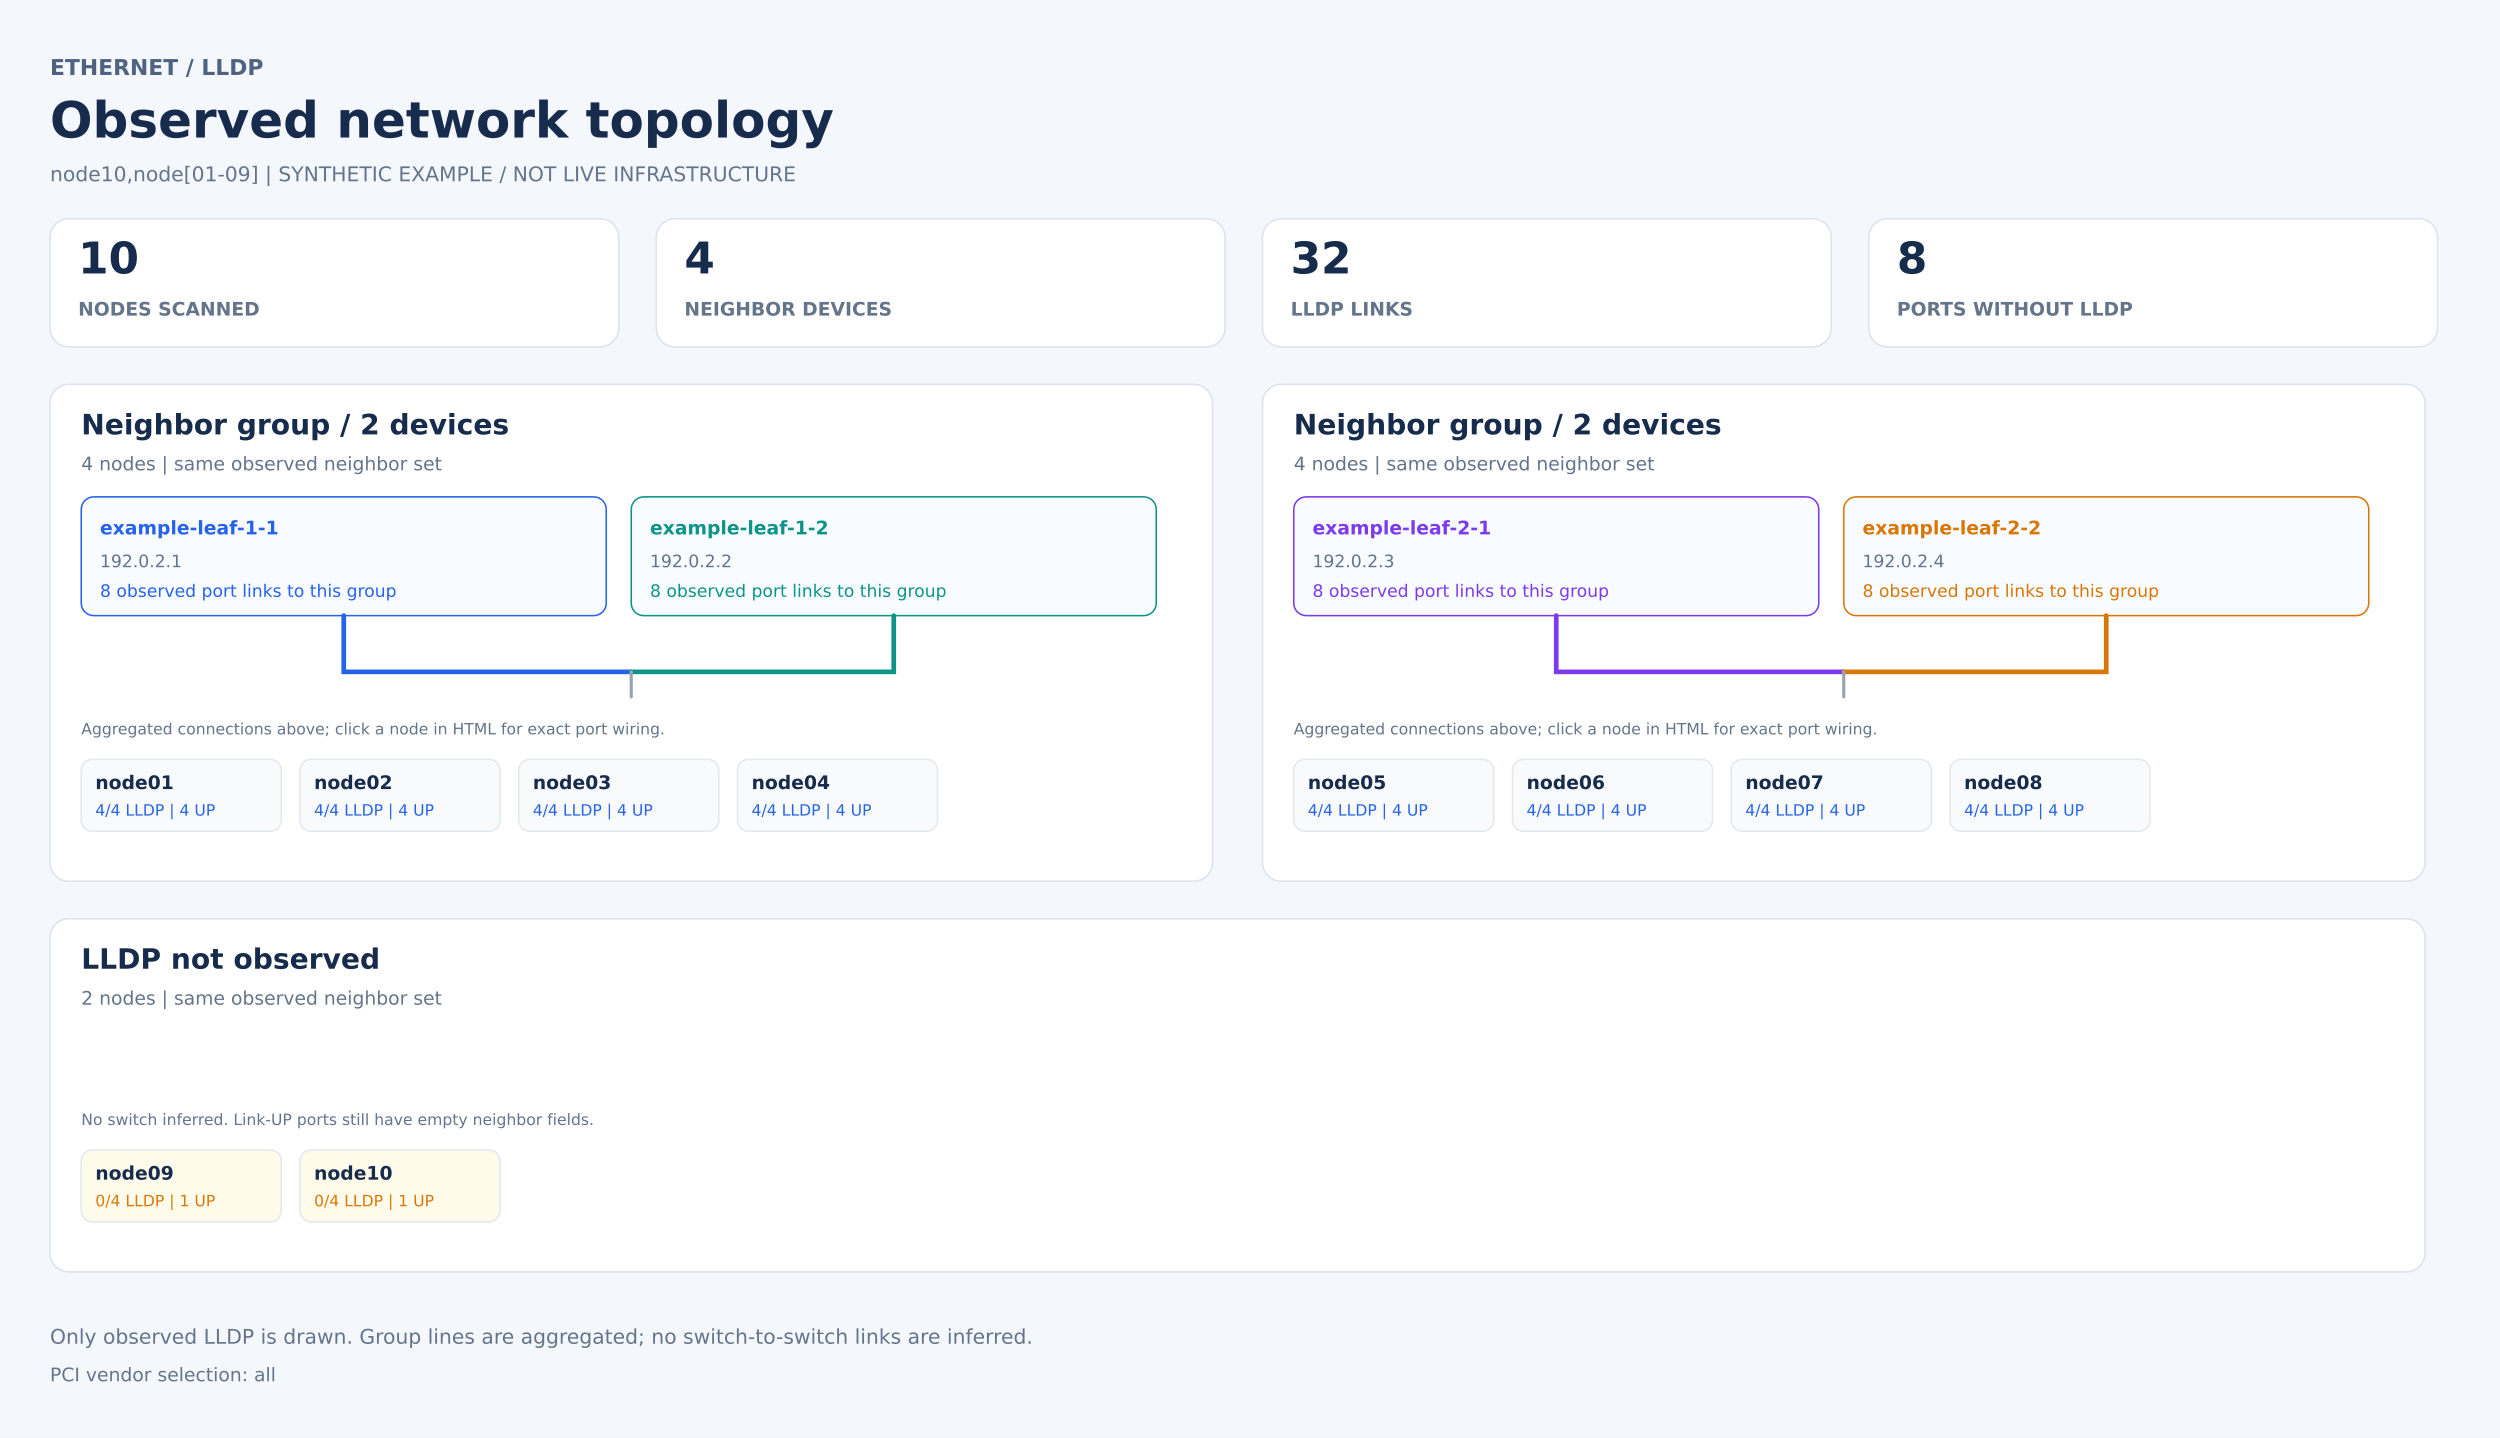
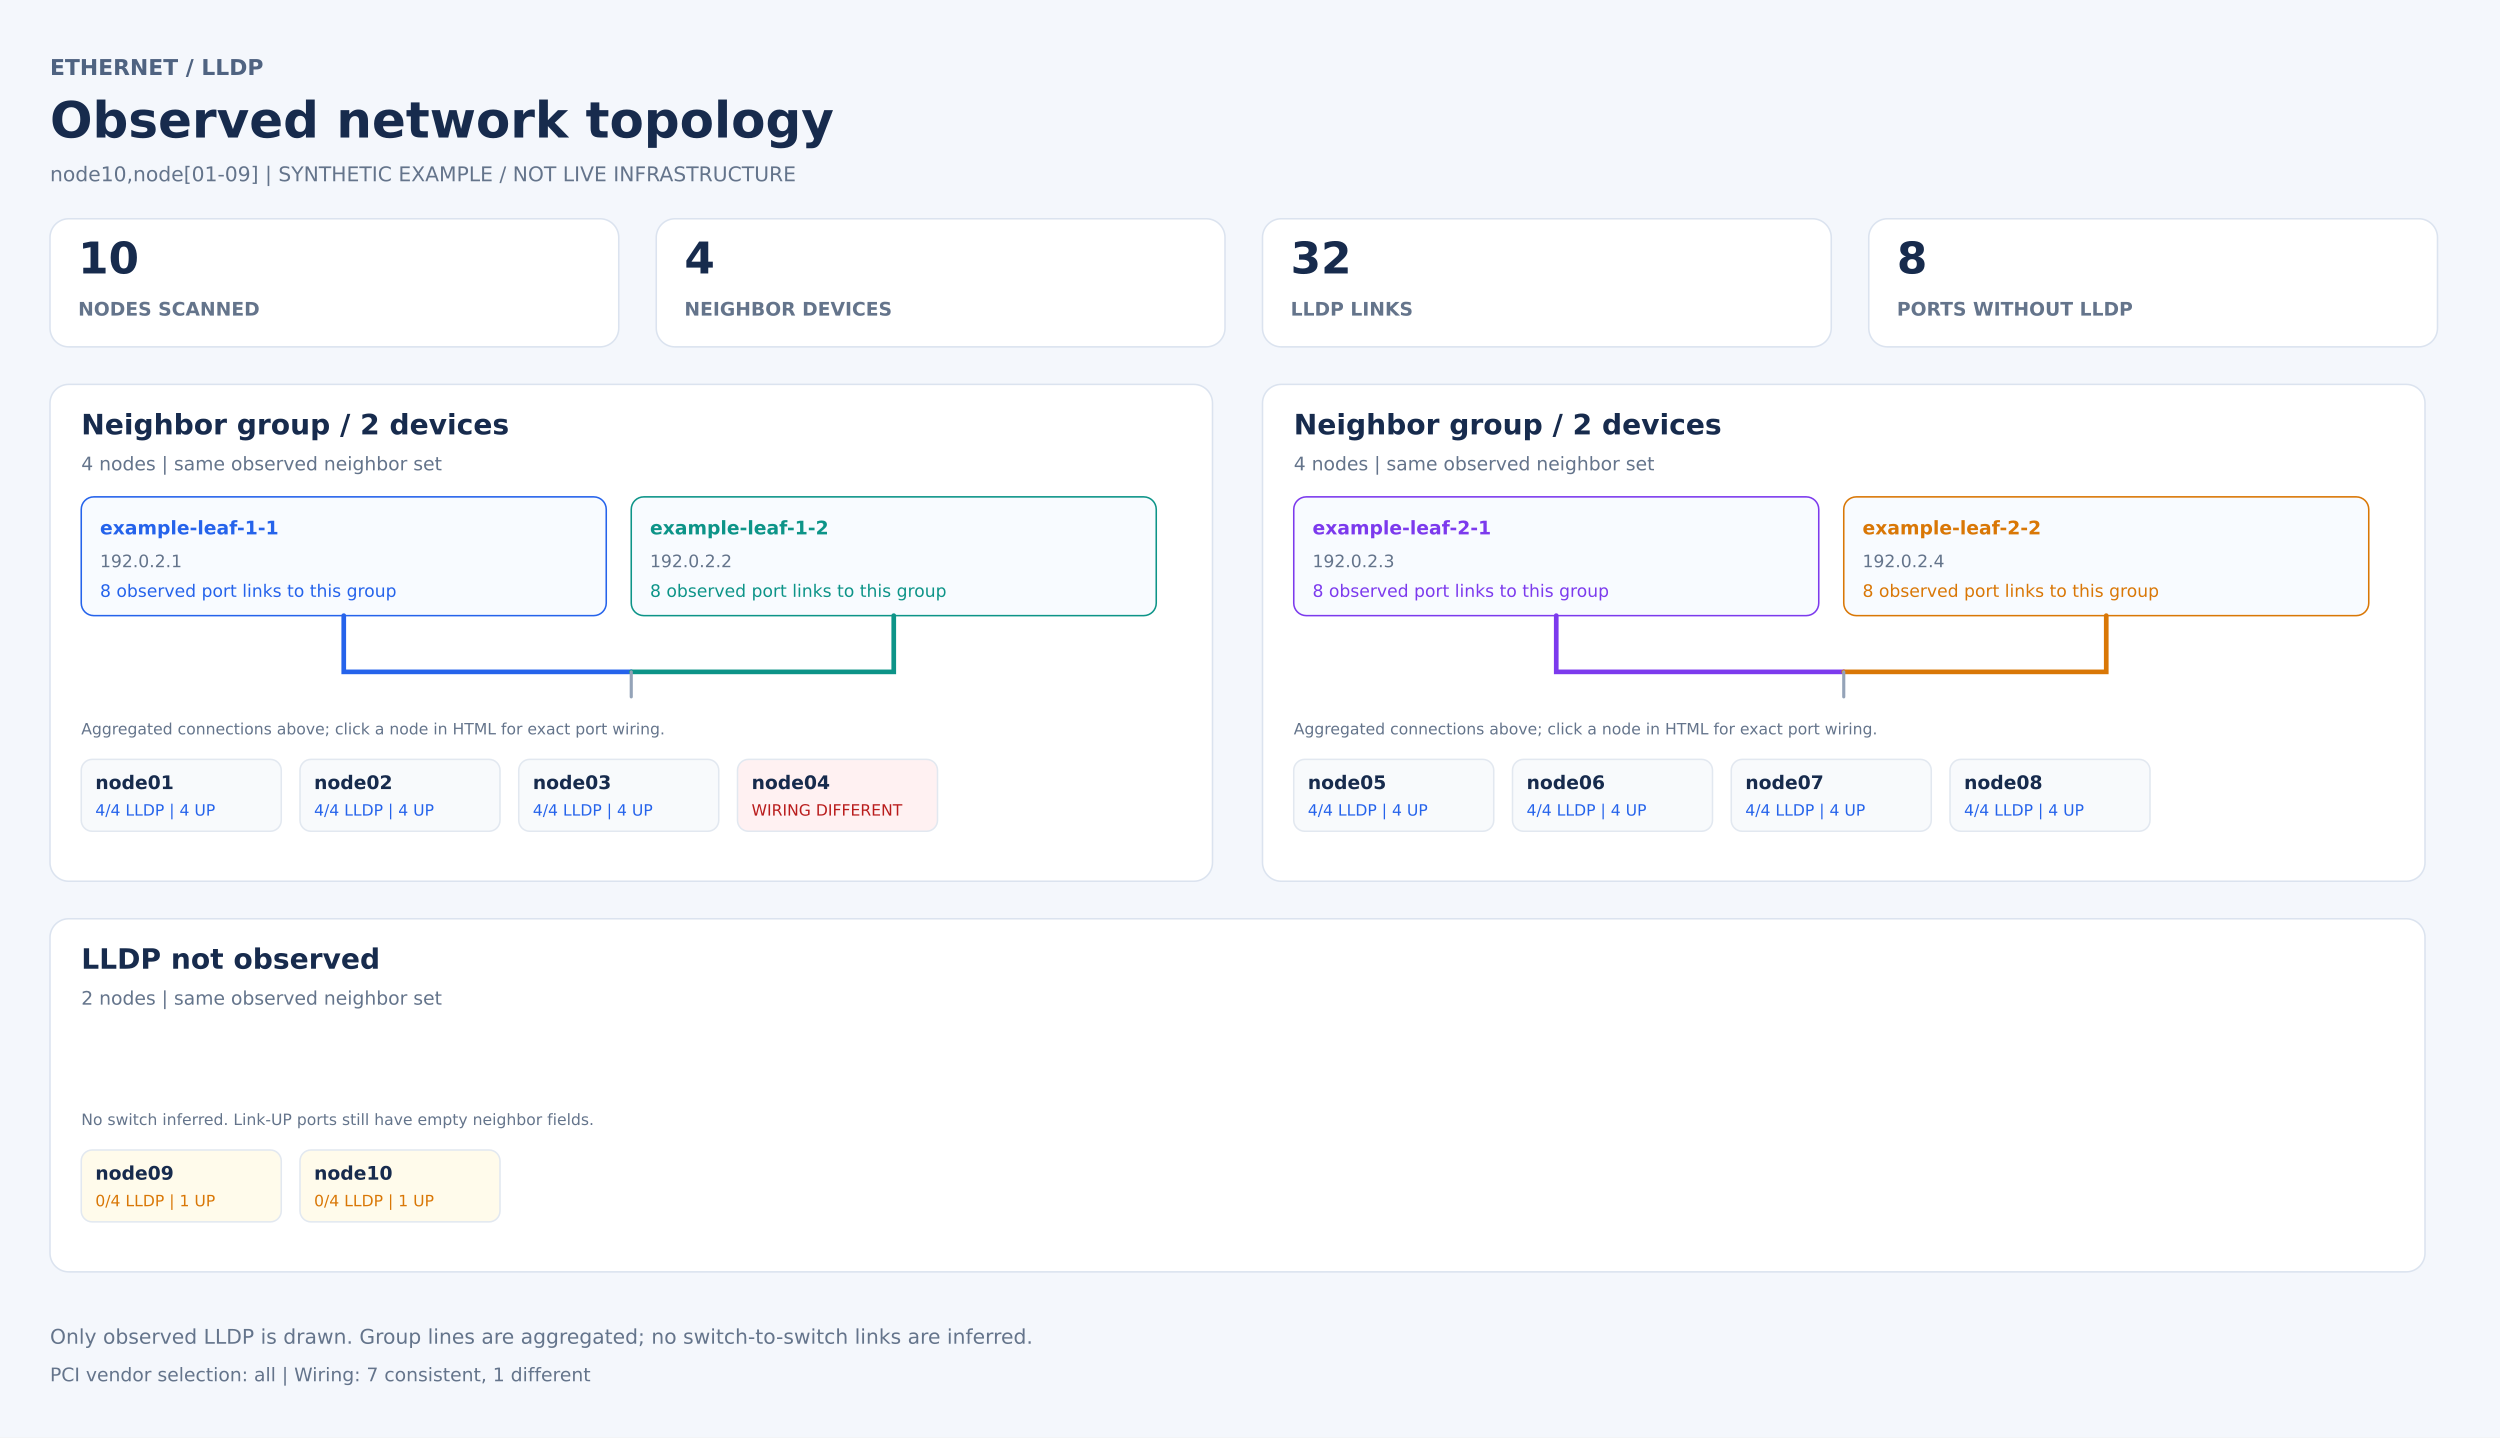
<svg xmlns="http://www.w3.org/2000/svg" width="1600" height="920" viewBox="0 0 1600 920">
  <rect width="100%" height="100%" fill="#f4f7fc" />
  <g font-family="DejaVu Sans,Arial,sans-serif">
    <text x="32" y="48" font-size="14" fill="#4f6381" font-weight="700">ETHERNET / LLDP</text>
    <text x="32" y="88" font-size="32" fill="#172b4d" font-weight="700">Observed network topology</text>
    <text x="32" y="116" font-size="13" fill="#64748b" font-weight="400">node10,node[01-09] | SYNTHETIC EXAMPLE / NOT LIVE INFRASTRUCTURE</text>
    <rect x="32" y="140" width="364" height="82" rx="12" fill="white" stroke="#dbe3ef" />
    <text x="50" y="175" font-size="28" fill="#172b4d" font-weight="700">10</text>
    <text x="50" y="202" font-size="12" fill="#64748b" font-weight="600">NODES SCANNED</text>
    <rect x="420" y="140" width="364" height="82" rx="12" fill="white" stroke="#dbe3ef" />
    <text x="438" y="175" font-size="28" fill="#172b4d" font-weight="700">4</text>
    <text x="438" y="202" font-size="12" fill="#64748b" font-weight="600">NEIGHBOR DEVICES</text>
    <rect x="808" y="140" width="364" height="82" rx="12" fill="white" stroke="#dbe3ef" />
    <text x="826" y="175" font-size="28" fill="#172b4d" font-weight="700">32</text>
    <text x="826" y="202" font-size="12" fill="#64748b" font-weight="600">LLDP LINKS</text>
    <rect x="1196" y="140" width="364" height="82" rx="12" fill="white" stroke="#dbe3ef" />
    <text x="1214" y="175" font-size="28" fill="#172b4d" font-weight="700">8</text>
    <text x="1214" y="202" font-size="12" fill="#64748b" font-weight="600">PORTS WITHOUT LLDP</text>
    <rect x="32" y="246" width="744" height="318" rx="12" fill="white" stroke="#dbe3ef" />
    <text x="52" y="278" font-size="18" fill="#172b4d" font-weight="700">Neighbor group / 2 devices</text>
    <text x="52" y="301" font-size="12" fill="#64748b" font-weight="400">4 nodes | same observed neighbor set</text>
    <rect x="52" y="318" width="336" height="76" rx="8" fill="#f8fbff" stroke="#2563eb" />
    <text x="64" y="342" font-size="12" fill="#2563eb" font-weight="700">example-leaf-1-1</text>
    <text x="64" y="363" font-size="11" fill="#64748b" font-weight="400">192.0.2.1</text>
    <text x="64" y="382" font-size="11" fill="#2563eb" font-weight="400">8 observed port links to this group</text>
    <rect x="404" y="318" width="336" height="76" rx="8" fill="#f8fbff" stroke="#0d9488" />
    <text x="416" y="342" font-size="12" fill="#0d9488" font-weight="700">example-leaf-1-2</text>
    <text x="416" y="363" font-size="11" fill="#64748b" font-weight="400">192.0.2.2</text>
    <text x="416" y="382" font-size="11" fill="#0d9488" font-weight="400">8 observed port links to this group</text>
    <path d="M220,394 V430 H404.0" fill="none" stroke="#2563eb" stroke-width="3" stroke-linecap="round" />
    <path d="M572,394 V430 H404.0" fill="none" stroke="#0d9488" stroke-width="3" stroke-linecap="round" />
    <path d="M404.0,430 V446" fill="none" stroke="#94a3b8" stroke-width="2" stroke-linecap="round" />
    <text x="52" y="470" font-size="10" fill="#64748b" font-weight="400">Aggregated connections above; click a node in HTML for exact port wiring.</text>
    <a href="#node-node01">
      <rect x="52" y="486" width="128" height="46" rx="7" fill="#f8fafc" stroke="#e2e8f0" />
      <text x="61" y="505" font-size="12" fill="#172b4d" font-weight="700">node01</text>
      <text x="61" y="522" font-size="10" fill="#2563eb" font-weight="400">4/4 LLDP | 4 UP</text>
    </a>
    <a href="#node-node02">
      <rect x="192" y="486" width="128" height="46" rx="7" fill="#f8fafc" stroke="#e2e8f0" />
      <text x="201" y="505" font-size="12" fill="#172b4d" font-weight="700">node02</text>
      <text x="201" y="522" font-size="10" fill="#2563eb" font-weight="400">4/4 LLDP | 4 UP</text>
    </a>
    <a href="#node-node03">
      <rect x="332" y="486" width="128" height="46" rx="7" fill="#f8fafc" stroke="#e2e8f0" />
      <text x="341" y="505" font-size="12" fill="#172b4d" font-weight="700">node03</text>
      <text x="341" y="522" font-size="10" fill="#2563eb" font-weight="400">4/4 LLDP | 4 UP</text>
    </a>
    <a href="#node-node04">
-       <rect x="472" y="486" width="128" height="46" rx="7" fill="#f8fafc" stroke="#e2e8f0" />
+       <rect x="472" y="486" width="128" height="46" rx="7" fill="#fff1f2" stroke="#e2e8f0" />
      <text x="481" y="505" font-size="12" fill="#172b4d" font-weight="700">node04</text>
-       <text x="481" y="522" font-size="10" fill="#2563eb" font-weight="400">4/4 LLDP | 4 UP</text>
+       <text x="481" y="522" font-size="10" fill="#b91c1c" font-weight="400">WIRING DIFFERENT</text>
    </a>
    <rect x="808" y="246" width="744" height="318" rx="12" fill="white" stroke="#dbe3ef" />
    <text x="828" y="278" font-size="18" fill="#172b4d" font-weight="700">Neighbor group / 2 devices</text>
    <text x="828" y="301" font-size="12" fill="#64748b" font-weight="400">4 nodes | same observed neighbor set</text>
    <rect x="828" y="318" width="336" height="76" rx="8" fill="#f8fbff" stroke="#7c3aed" />
    <text x="840" y="342" font-size="12" fill="#7c3aed" font-weight="700">example-leaf-2-1</text>
    <text x="840" y="363" font-size="11" fill="#64748b" font-weight="400">192.0.2.3</text>
    <text x="840" y="382" font-size="11" fill="#7c3aed" font-weight="400">8 observed port links to this group</text>
    <rect x="1180" y="318" width="336" height="76" rx="8" fill="#f8fbff" stroke="#d97706" />
    <text x="1192" y="342" font-size="12" fill="#d97706" font-weight="700">example-leaf-2-2</text>
    <text x="1192" y="363" font-size="11" fill="#64748b" font-weight="400">192.0.2.4</text>
    <text x="1192" y="382" font-size="11" fill="#d97706" font-weight="400">8 observed port links to this group</text>
    <path d="M996,394 V430 H1180.0" fill="none" stroke="#7c3aed" stroke-width="3" stroke-linecap="round" />
    <path d="M1348,394 V430 H1180.0" fill="none" stroke="#d97706" stroke-width="3" stroke-linecap="round" />
    <path d="M1180.0,430 V446" fill="none" stroke="#94a3b8" stroke-width="2" stroke-linecap="round" />
    <text x="828" y="470" font-size="10" fill="#64748b" font-weight="400">Aggregated connections above; click a node in HTML for exact port wiring.</text>
    <a href="#node-node05">
      <rect x="828" y="486" width="128" height="46" rx="7" fill="#f8fafc" stroke="#e2e8f0" />
      <text x="837" y="505" font-size="12" fill="#172b4d" font-weight="700">node05</text>
      <text x="837" y="522" font-size="10" fill="#2563eb" font-weight="400">4/4 LLDP | 4 UP</text>
    </a>
    <a href="#node-node06">
      <rect x="968" y="486" width="128" height="46" rx="7" fill="#f8fafc" stroke="#e2e8f0" />
      <text x="977" y="505" font-size="12" fill="#172b4d" font-weight="700">node06</text>
      <text x="977" y="522" font-size="10" fill="#2563eb" font-weight="400">4/4 LLDP | 4 UP</text>
    </a>
    <a href="#node-node07">
      <rect x="1108" y="486" width="128" height="46" rx="7" fill="#f8fafc" stroke="#e2e8f0" />
      <text x="1117" y="505" font-size="12" fill="#172b4d" font-weight="700">node07</text>
      <text x="1117" y="522" font-size="10" fill="#2563eb" font-weight="400">4/4 LLDP | 4 UP</text>
    </a>
    <a href="#node-node08">
      <rect x="1248" y="486" width="128" height="46" rx="7" fill="#f8fafc" stroke="#e2e8f0" />
      <text x="1257" y="505" font-size="12" fill="#172b4d" font-weight="700">node08</text>
      <text x="1257" y="522" font-size="10" fill="#2563eb" font-weight="400">4/4 LLDP | 4 UP</text>
    </a>
    <rect x="32" y="588" width="1520" height="226" rx="12" fill="white" stroke="#dbe3ef" />
    <text x="52" y="620" font-size="18" fill="#172b4d" font-weight="700">LLDP not observed</text>
    <text x="52" y="643" font-size="12" fill="#64748b" font-weight="400">2 nodes | same observed neighbor set</text>
    <text x="52" y="720" font-size="10" fill="#64748b" font-weight="400">No switch inferred. Link-UP ports still have empty neighbor fields.</text>
    <a href="#node-node09">
      <rect x="52" y="736" width="128" height="46" rx="7" fill="#fffbeb" stroke="#e2e8f0" />
      <text x="61" y="755" font-size="12" fill="#172b4d" font-weight="700">node09</text>
      <text x="61" y="772" font-size="10" fill="#d97706" font-weight="400">0/4 LLDP | 1 UP</text>
    </a>
    <a href="#node-node10">
      <rect x="192" y="736" width="128" height="46" rx="7" fill="#fffbeb" stroke="#e2e8f0" />
      <text x="201" y="755" font-size="12" fill="#172b4d" font-weight="700">node10</text>
      <text x="201" y="772" font-size="10" fill="#d97706" font-weight="400">0/4 LLDP | 1 UP</text>
    </a>
    <text x="32" y="860" font-size="13" fill="#64748b" font-weight="400">Only observed LLDP is drawn. Group lines are aggregated; no switch-to-switch links are inferred.</text>
-     <text x="32" y="884" font-size="12" fill="#64748b" font-weight="400">PCI vendor selection: all</text>
+     <text x="32" y="884" font-size="12" fill="#64748b" font-weight="400">PCI vendor selection: all | Wiring: 7 consistent, 1 different</text>
  </g>
</svg>
